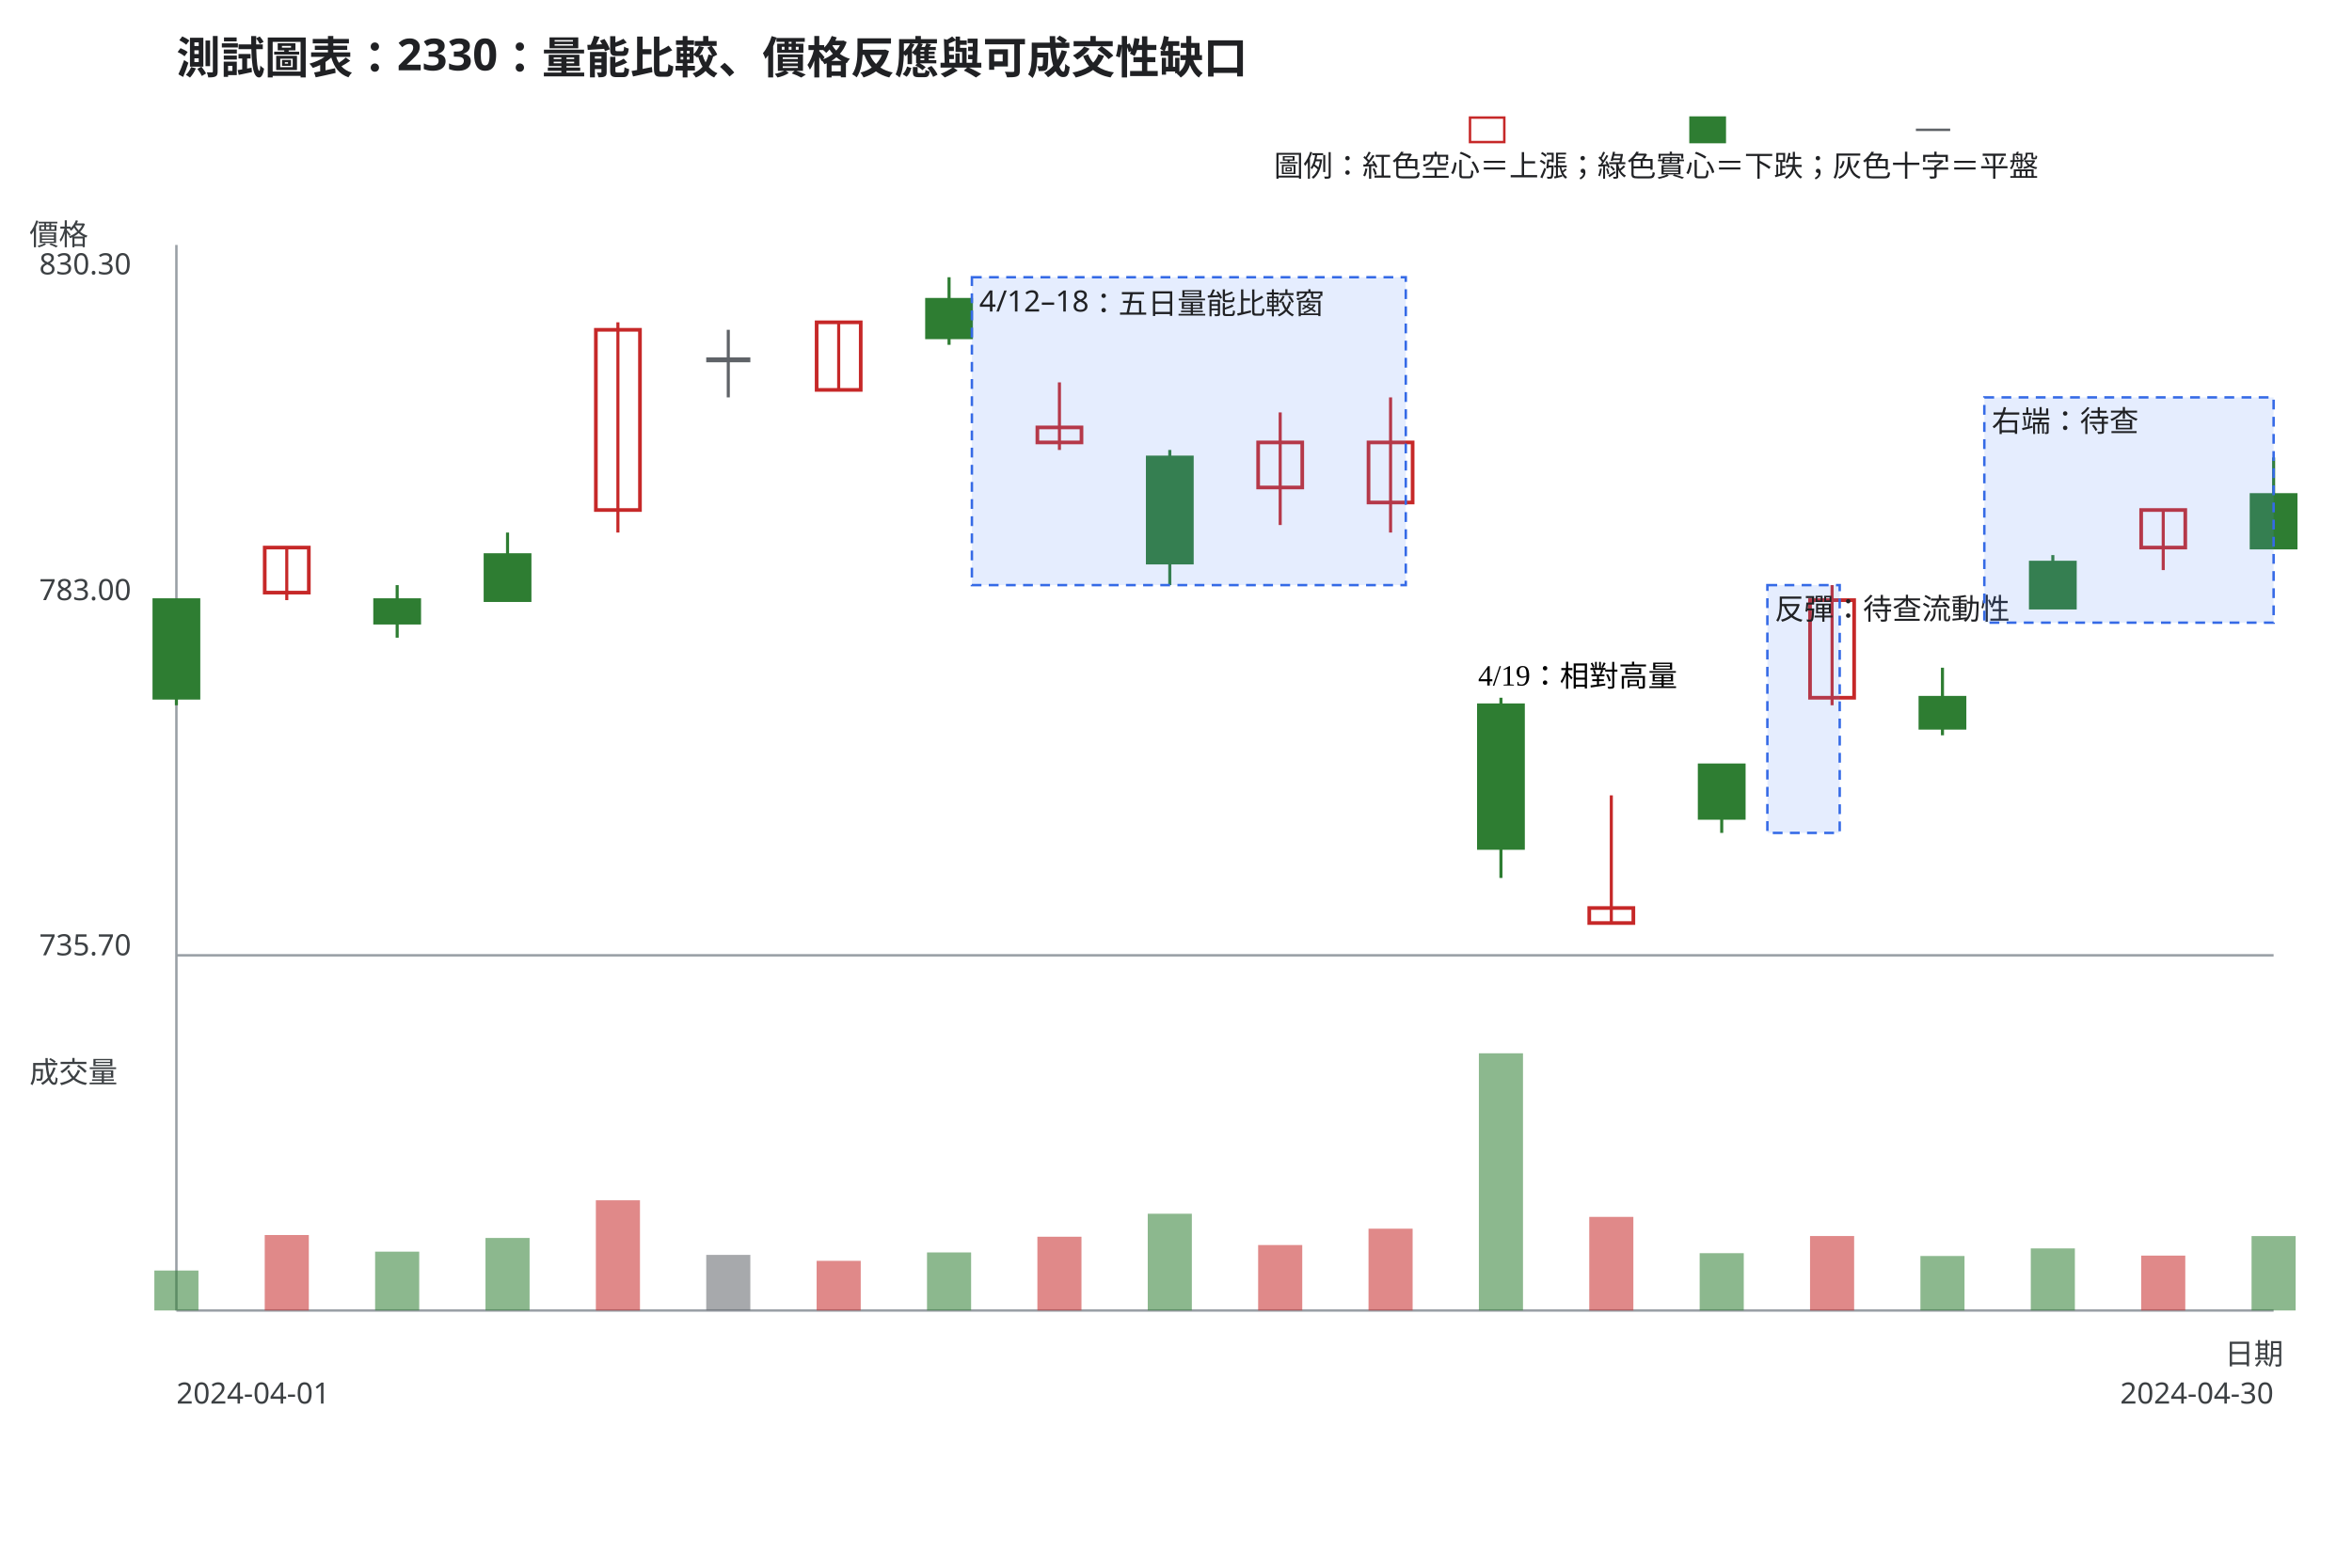
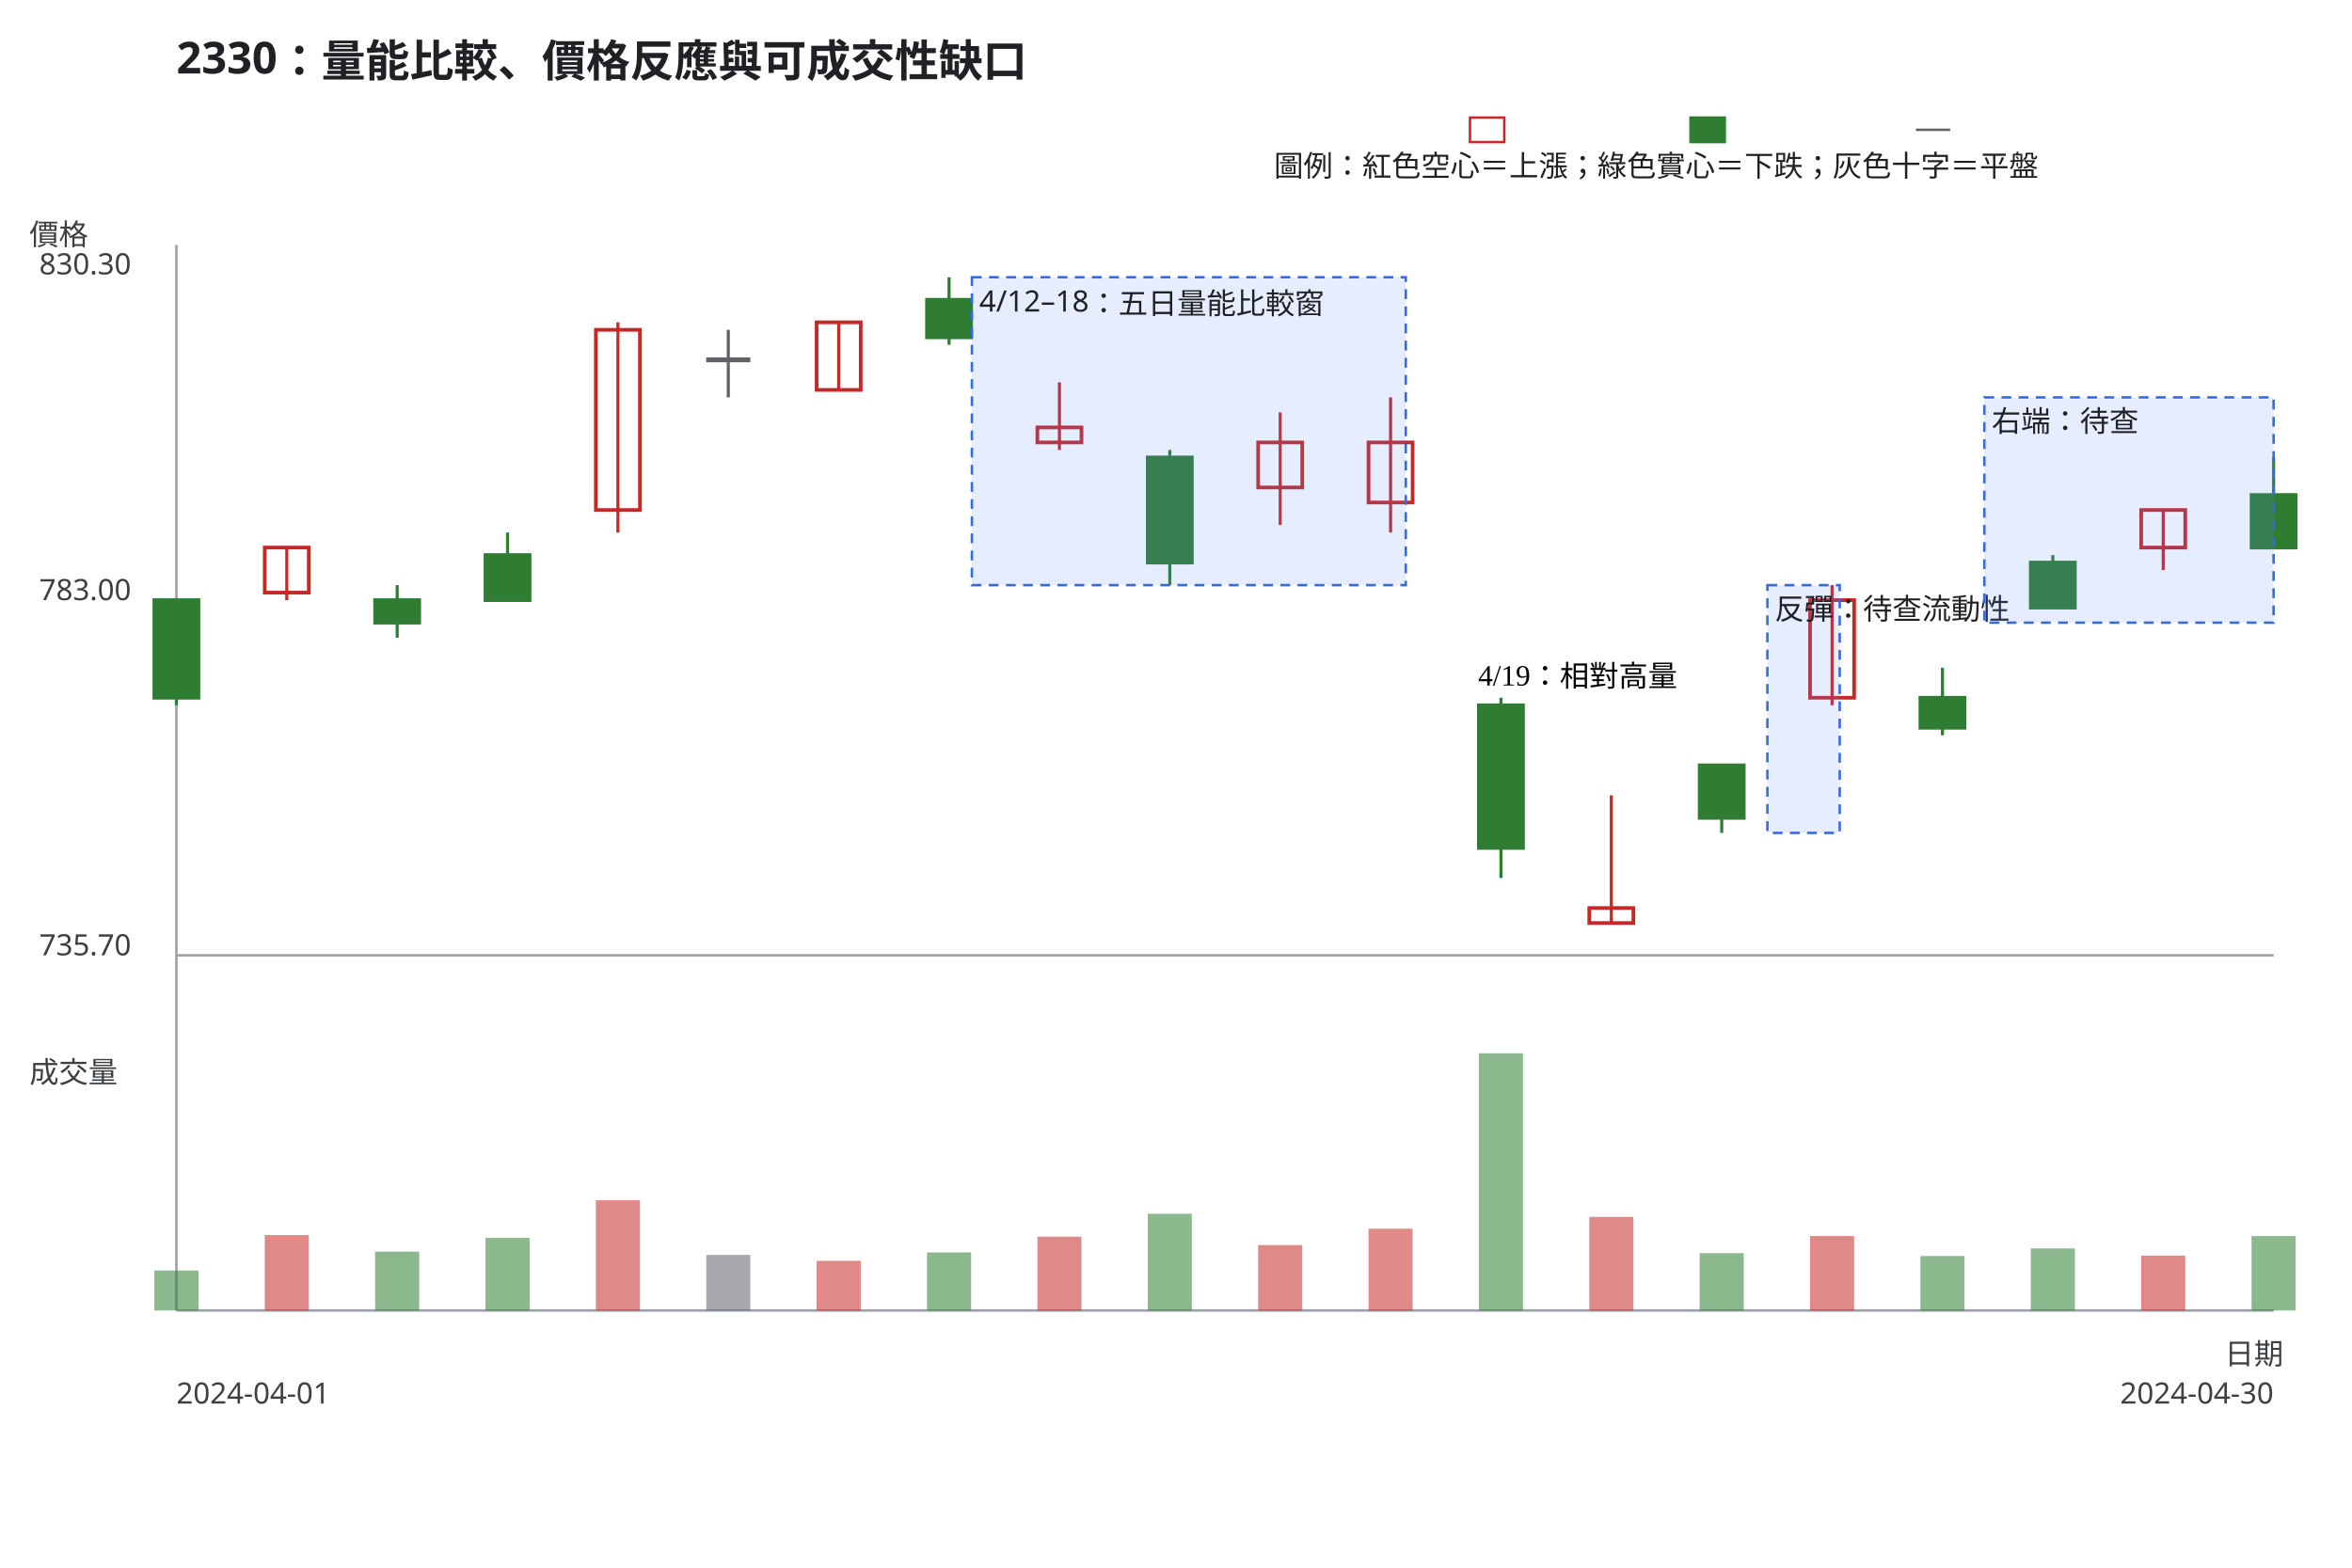
<svg xmlns="http://www.w3.org/2000/svg" aria-labelledby="chart-title chart-desc" height="640.00" role="img" viewBox="0 0 960.00 640.00" width="960.00">
  <style>.chart-heading{font:600 18px sans-serif;fill:#202124}.axis{stroke:#9aa0a6;stroke-width:1}.axis-label{font:12px sans-serif;fill:#3c4043}.legend-text,.annotation-label,.indicator-label{font:12px sans-serif;fill:#202124}.candle-wick{stroke-width:1.25}.volume-bar{fill-opacity:.55}.annotation{stroke-dasharray:4 3}.indicator-line{stroke-width:1.5}.sma{stroke:#1565c0}.ema{stroke:#8e24aa}.bollinger{stroke:#ef6c00}.atr{stroke:#455a64}.rsi{stroke:#00695c}.kd-k{stroke:#1565c0}.kd-d{stroke:#ef6c00}.macd{stroke:#6a1b9a}.macd-signal{stroke:#d81b60}.macd-histogram{stroke:#546e7a}</style>
  <defs>
    <marker id="arrowhead" markerHeight="6.00" markerWidth="6.00" orient="auto" refX="5.00" refY="3.00">
      <path d="M 0 0 L 6 3 L 0 6 z" fill="#5d4037" />
    </marker>
  </defs>
-   <text class="chart-heading" x="72.00" y="30.00">測試圖表：2330：量能比較、價格反應與可成交性缺口</text>
+   <text class="chart-heading" x="72.00" y="30.00">2330：量能比較、價格反應與可成交性缺口</text>
  <g class="axes">
    <line class="axis" x1="72.00" x2="72.00" y1="100.00" y2="535.00" />
    <line class="axis" x1="72.00" x2="928.00" y1="390.00" y2="390.00" />
    <line class="axis" x1="72.00" x2="928.00" y1="535.00" y2="535.00" />
    <text class="axis-label" x="12.00" y="100.00">價格</text>
    <text class="axis-label" x="16.00" y="112.00">830.30</text>
    <text class="axis-label" x="16.00" y="245.00">783.00</text>
    <text class="axis-label" x="16.00" y="390.00">735.70</text>
    <text class="axis-label" x="12.00" y="442.00">成交量</text>
    <text class="axis-label" x="908.00" y="557.00">日期</text>
  </g>
  <g class="date-labels">
    <text class="axis-label" text-anchor="start" x="72.00" y="573.00">2024-04-01</text>
    <text class="axis-label" text-anchor="end" x="928.00" y="573.00">2024-04-30</text>
  </g>
  <g class="price-candles">
    <line class="candle-wick down" data-direction="down" stroke="#2e7d32" x1="72.00" x2="72.00" y1="245.00" y2="287.92" />
    <rect class="candle-body down solid" data-direction="down" fill="#2e7d32" height="39.85" stroke="#2e7d32" stroke-width="1.50" width="18.00" x="63.00" y="245.00" />
    <line class="candle-wick up" data-direction="up" stroke="#c62828" x1="117.05" x2="117.05" y1="223.54" y2="245.00" />
    <rect class="candle-body up hollow" data-direction="up" fill="none" height="18.39" stroke="#c62828" stroke-width="1.50" width="18.00" x="108.05" y="223.54" />
    <line class="candle-wick down" data-direction="down" stroke="#2e7d32" x1="162.11" x2="162.11" y1="238.87" y2="260.33" />
    <rect class="candle-body down solid" data-direction="down" fill="#2e7d32" height="9.20" stroke="#2e7d32" stroke-width="1.50" width="18.00" x="153.11" y="245.00" />
    <line class="candle-wick down" data-direction="down" stroke="#2e7d32" x1="207.16" x2="207.16" y1="217.41" y2="245.00" />
    <rect class="candle-body down solid" data-direction="down" fill="#2e7d32" height="18.39" stroke="#2e7d32" stroke-width="1.50" width="18.00" x="198.16" y="226.61" />
    <line class="candle-wick up" data-direction="up" stroke="#c62828" x1="252.21" x2="252.21" y1="131.58" y2="217.41" />
    <rect class="candle-body up hollow" data-direction="up" fill="none" height="73.57" stroke="#c62828" stroke-width="1.50" width="18.00" x="243.21" y="134.64" />
    <line class="candle-wick doji" data-direction="doji" stroke="#5f6368" x1="297.26" x2="297.26" y1="134.64" y2="162.23" />
    <line class="candle-body doji cross" data-direction="doji" stroke="#5f6368" stroke-width="2.00" x1="288.26" x2="306.26" y1="146.90" y2="146.90" />
    <line class="candle-wick up" data-direction="up" stroke="#c62828" x1="342.32" x2="342.32" y1="131.58" y2="159.16" />
    <rect class="candle-body up hollow" data-direction="up" fill="none" height="27.59" stroke="#c62828" stroke-width="1.50" width="18.00" x="333.32" y="131.58" />
    <line class="candle-wick down" data-direction="down" stroke="#2e7d32" x1="387.37" x2="387.37" y1="113.18" y2="140.77" />
    <rect class="candle-body down solid" data-direction="down" fill="#2e7d32" height="15.33" stroke="#2e7d32" stroke-width="1.50" width="18.00" x="378.37" y="122.38" />
    <line class="candle-wick up" data-direction="up" stroke="#c62828" x1="432.42" x2="432.42" y1="156.10" y2="183.69" />
    <rect class="candle-body up hollow" data-direction="up" fill="none" height="6.13" stroke="#c62828" stroke-width="1.50" width="18.00" x="423.42" y="174.49" />
    <line class="candle-wick down" data-direction="down" stroke="#2e7d32" x1="477.47" x2="477.47" y1="183.69" y2="238.87" />
    <rect class="candle-body down solid" data-direction="down" fill="#2e7d32" height="42.92" stroke="#2e7d32" stroke-width="1.50" width="18.00" x="468.47" y="186.75" />
    <line class="candle-wick up" data-direction="up" stroke="#c62828" x1="522.53" x2="522.53" y1="168.36" y2="214.34" />
    <rect class="candle-body up hollow" data-direction="up" fill="none" height="18.39" stroke="#c62828" stroke-width="1.50" width="18.00" x="513.53" y="180.62" />
    <line class="candle-wick up" data-direction="up" stroke="#c62828" x1="567.58" x2="567.58" y1="162.23" y2="217.41" />
    <rect class="candle-body up hollow" data-direction="up" fill="none" height="24.52" stroke="#c62828" stroke-width="1.50" width="18.00" x="558.58" y="180.62" />
    <line class="candle-wick down" data-direction="down" stroke="#2e7d32" x1="612.63" x2="612.63" y1="284.85" y2="358.42" />
    <rect class="candle-body down solid" data-direction="down" fill="#2e7d32" height="58.25" stroke="#2e7d32" stroke-width="1.50" width="18.00" x="603.63" y="287.92" />
    <line class="candle-wick up" data-direction="up" stroke="#c62828" x1="657.68" x2="657.68" y1="324.70" y2="376.82" />
    <rect class="candle-body up hollow" data-direction="up" fill="none" height="6.13" stroke="#c62828" stroke-width="1.50" width="18.00" x="648.68" y="370.69" />
    <line class="candle-wick down" data-direction="down" stroke="#2e7d32" x1="702.74" x2="702.74" y1="312.44" y2="340.03" />
    <rect class="candle-body down solid" data-direction="down" fill="#2e7d32" height="21.46" stroke="#2e7d32" stroke-width="1.50" width="18.00" x="693.74" y="312.44" />
    <line class="candle-wick up" data-direction="up" stroke="#c62828" x1="747.79" x2="747.79" y1="238.87" y2="287.92" />
    <rect class="candle-body up hollow" data-direction="up" fill="none" height="39.85" stroke="#c62828" stroke-width="1.50" width="18.00" x="738.79" y="245.00" />
    <line class="candle-wick down" data-direction="down" stroke="#2e7d32" x1="792.84" x2="792.84" y1="272.59" y2="300.18" />
    <rect class="candle-body down solid" data-direction="down" fill="#2e7d32" height="12.26" stroke="#2e7d32" stroke-width="1.50" width="18.00" x="783.84" y="284.85" />
    <line class="candle-wick down" data-direction="down" stroke="#2e7d32" x1="837.89" x2="837.89" y1="226.61" y2="248.07" />
    <rect class="candle-body down solid" data-direction="down" fill="#2e7d32" height="18.39" stroke="#2e7d32" stroke-width="1.50" width="18.00" x="828.89" y="229.67" />
    <line class="candle-wick up" data-direction="up" stroke="#c62828" x1="882.95" x2="882.95" y1="208.21" y2="232.74" />
    <rect class="candle-body up hollow" data-direction="up" fill="none" height="15.33" stroke="#c62828" stroke-width="1.50" width="18.00" x="873.95" y="208.21" />
    <line class="candle-wick down" data-direction="down" stroke="#2e7d32" x1="928.00" x2="928.00" y1="186.75" y2="223.54" />
    <rect class="candle-body down solid" data-direction="down" fill="#2e7d32" height="21.46" stroke="#2e7d32" stroke-width="1.50" width="18.00" x="919.00" y="202.08" />
  </g>
  <g class="volume-bars">
    <rect class="volume-bar down" data-direction="down" fill="#2e7d32" height="16.31" width="18.00" x="63.00" y="518.69" />
    <rect class="volume-bar up" data-direction="up" fill="#c62828" height="30.81" width="18.00" x="108.05" y="504.19" />
    <rect class="volume-bar down" data-direction="down" fill="#2e7d32" height="24.02" width="18.00" x="153.11" y="510.98" />
    <rect class="volume-bar down" data-direction="down" fill="#2e7d32" height="29.61" width="18.00" x="198.16" y="505.39" />
    <rect class="volume-bar up" data-direction="up" fill="#c62828" height="44.99" width="18.00" x="243.21" y="490.01" />
    <rect class="volume-bar doji" data-direction="doji" fill="#5f6368" height="22.70" width="18.00" x="288.26" y="512.30" />
    <rect class="volume-bar up" data-direction="up" fill="#c62828" height="20.27" width="18.00" x="333.32" y="514.73" />
    <rect class="volume-bar down" data-direction="down" fill="#2e7d32" height="23.70" width="18.00" x="378.37" y="511.30" />
    <rect class="volume-bar up" data-direction="up" fill="#c62828" height="30.11" width="18.00" x="423.42" y="504.89" />
    <rect class="volume-bar down" data-direction="down" fill="#2e7d32" height="39.50" width="18.00" x="468.47" y="495.50" />
    <rect class="volume-bar up" data-direction="up" fill="#c62828" height="26.72" width="18.00" x="513.53" y="508.28" />
    <rect class="volume-bar up" data-direction="up" fill="#c62828" height="33.40" width="18.00" x="558.58" y="501.60" />
    <rect class="volume-bar down" data-direction="down" fill="#2e7d32" height="105.00" width="18.00" x="603.63" y="430.00" />
    <rect class="volume-bar up" data-direction="up" fill="#c62828" height="38.21" width="18.00" x="648.68" y="496.79" />
    <rect class="volume-bar down" data-direction="down" fill="#2e7d32" height="23.40" width="18.00" x="693.74" y="511.60" />
    <rect class="volume-bar up" data-direction="up" fill="#c62828" height="30.40" width="18.00" x="738.79" y="504.60" />
    <rect class="volume-bar down" data-direction="down" fill="#2e7d32" height="22.25" width="18.00" x="783.84" y="512.75" />
    <rect class="volume-bar down" data-direction="down" fill="#2e7d32" height="25.34" width="18.00" x="828.89" y="509.66" />
    <rect class="volume-bar up" data-direction="up" fill="#c62828" height="22.41" width="18.00" x="873.95" y="512.59" />
    <rect class="volume-bar down" data-direction="down" fill="#2e7d32" height="30.38" width="18.00" x="919.00" y="504.62" />
  </g>
  <g class="legend">
    <rect class="legend-up hollow" fill="none" height="10.00" stroke="#c62828" width="14.00" x="600.00" y="48.00" />
    <rect class="legend-down solid" fill="#2e7d32" height="10.00" stroke="#2e7d32" width="14.00" x="690.00" y="48.00" />
    <line class="legend-doji cross" stroke="#5f6368" x1="782.00" x2="796.00" y1="53.00" y2="53.00" />
    <text class="legend-text" x="520.00" y="72.00">圖例：紅色空心＝上漲；綠色實心＝下跌；灰色十字＝平盤</text>
  </g>
  <g class="annotations">
    <text class="annotation label" data-annotation="label" x="603.31" y="279.85">4/19：相對高量</text>
    <rect class="annotation zone" data-annotation="zone" fill="#5b8ff9" fill-opacity="0.16" height="125.69" stroke="#356ae6" width="177.10" x="396.69" y="113.18" />
    <text class="annotation-label" x="399.69" y="127.18">4/12–18：五日量能比較窗</text>
    <rect class="annotation zone" data-annotation="zone" fill="#5b8ff9" fill-opacity="0.16" height="101.16" stroke="#356ae6" width="29.52" x="721.38" y="238.87" />
    <text class="annotation-label" x="724.38" y="252.87">反彈：待查流動性</text>
    <rect class="annotation zone" data-annotation="zone" fill="#5b8ff9" fill-opacity="0.16" height="91.97" stroke="#356ae6" width="118.07" x="809.93" y="162.23" />
    <text class="annotation-label" x="812.93" y="176.23">右端：待查</text>
  </g>
</svg>
